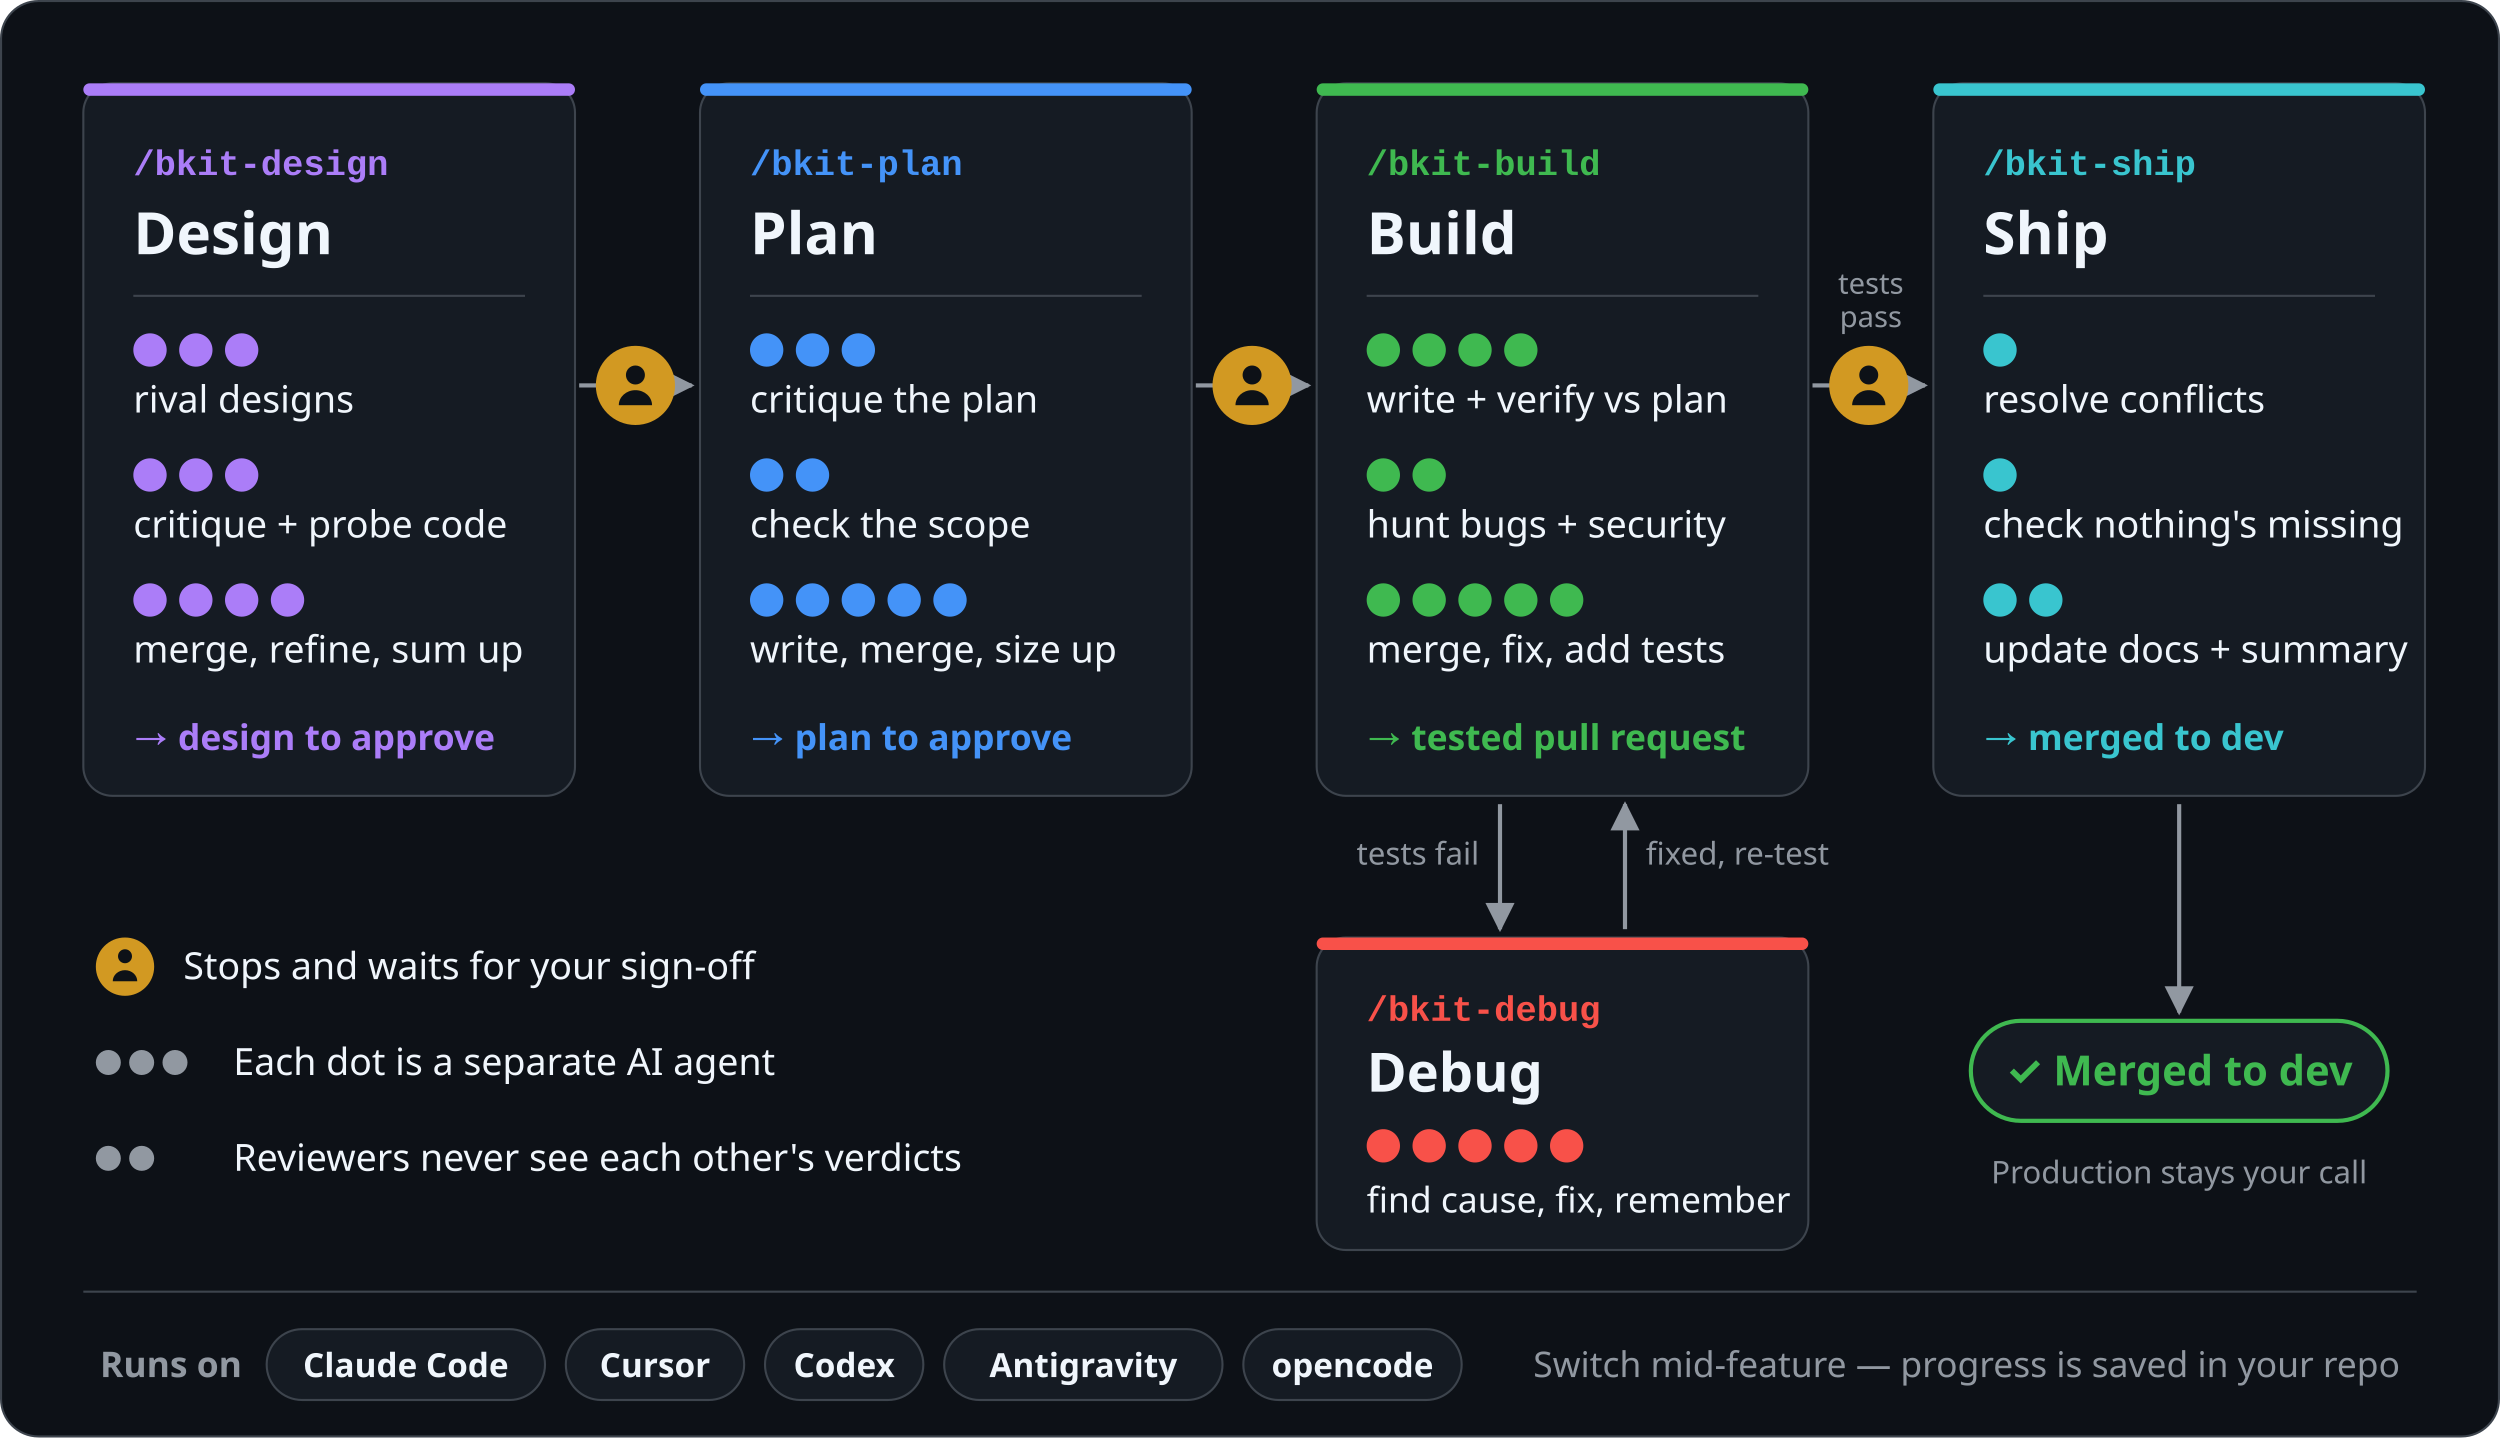
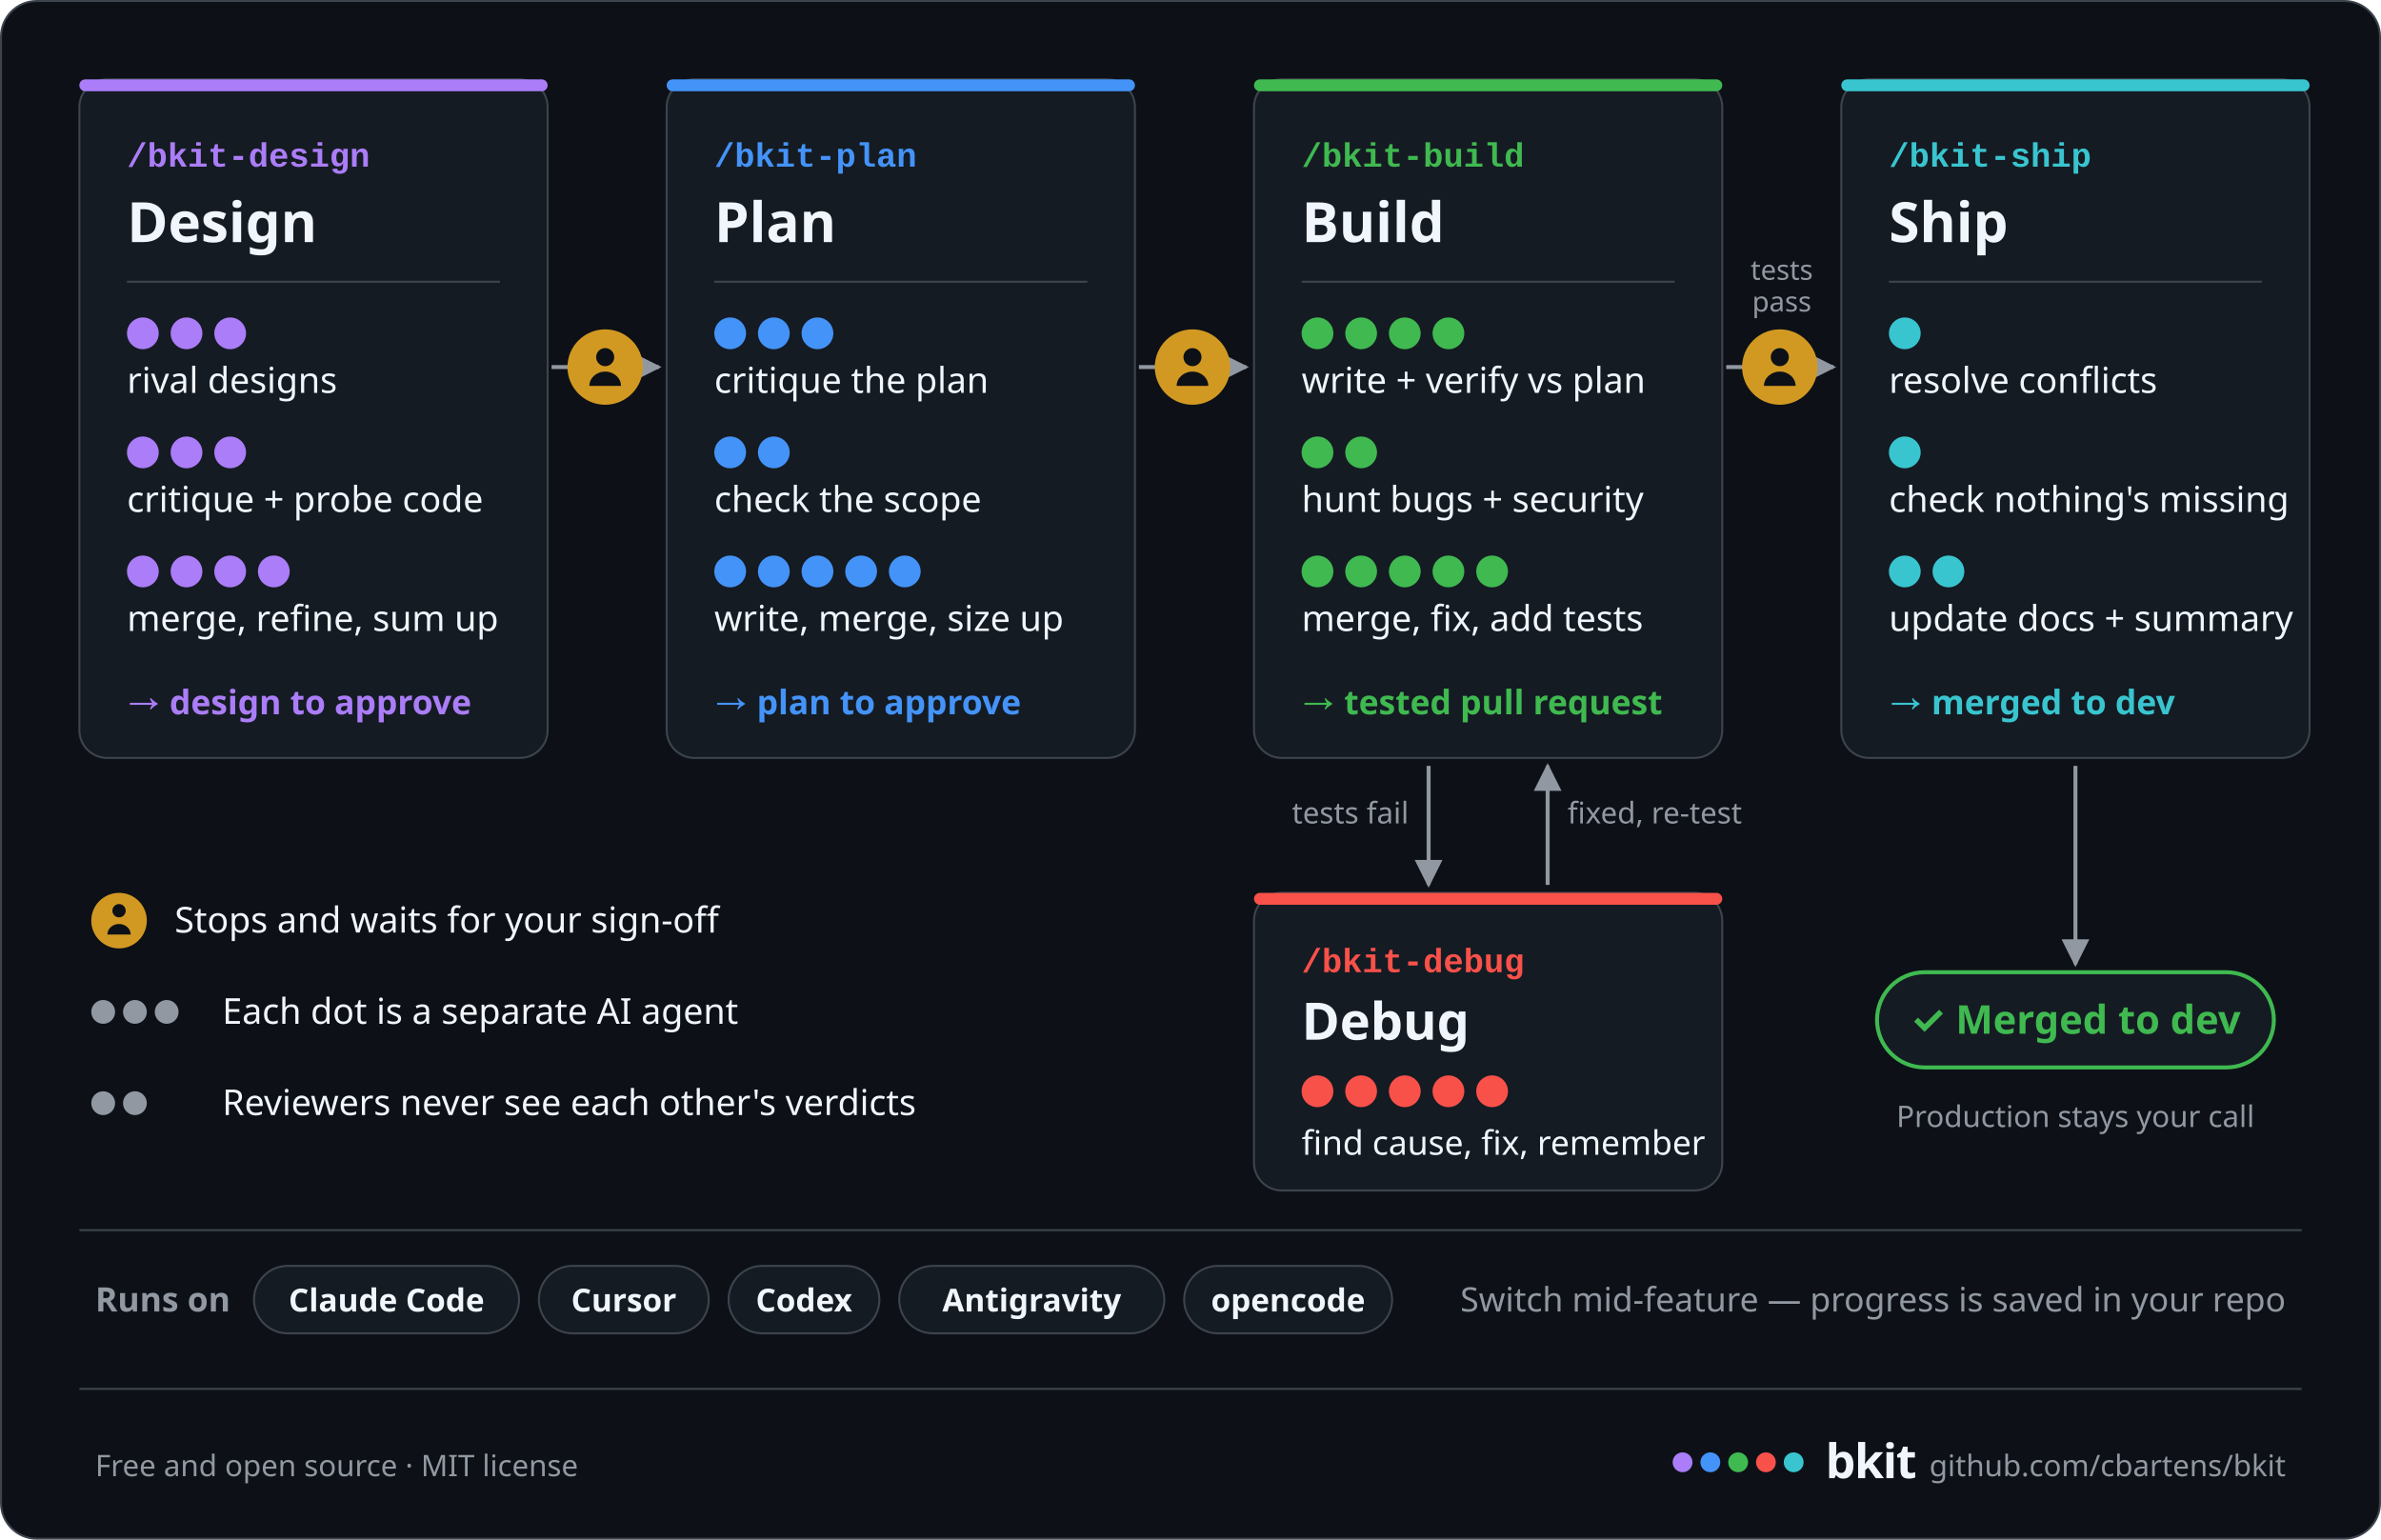
- <svg xmlns="http://www.w3.org/2000/svg" width="1200" height="690" viewBox="0 0 1200 690" role="img" aria-label="The bkit pipeline: design, plan, build and ship, with debug fixing failed tests. Each dot is one of 40 AI agents: 10 in design, 10 in plan, 11 in build, 5 in debug and 4 in ship. It waits for your sign-off after design, after plan and before merge, merges into dev, and leaves production to you. Runs on Claude Code, Cursor, Codex, Antigravity and opencode.">
+ <svg xmlns="http://www.w3.org/2000/svg" width="1200" height="776" viewBox="0 0 1200 776" role="img" aria-label="The bkit pipeline: design, plan, build and ship, with debug fixing failed tests. Each dot is one of 40 AI agents: 10 in design, 10 in plan, 11 in build, 5 in debug and 4 in ship. It waits for your sign-off after design, after plan and before merge, merges into dev, and leaves production to you. Runs on Claude Code, Cursor, Codex, Antigravity and opencode.">
  <defs>
    <marker id="ah" viewBox="0 0 10 10" refX="9" refY="5" markerWidth="7" markerHeight="7" orient="auto-start-reverse">
      <path d="M0,0 L10,5 L0,10 z" fill="#9198a1" />
    </marker>
  </defs>
-   <rect x="0.5" y="0.5" width="1199" height="689" rx="18" fill="#0d1117" stroke="#3d444d" />
+   <rect x="0.5" y="0.5" width="1199" height="775" rx="18" fill="#0d1117" stroke="#3d444d" />
  <rect x="40" y="40" width="236" height="342" rx="14" fill="#151b23" stroke="#3d444d" />
  <rect x="40" y="40" width="236" height="6" rx="3" fill="#ab7df8" />
  <text x="64" y="84" font-family="ui-monospace, SFMono-Regular, 'SF Mono', Menlo, Consolas, 'Liberation Mono', monospace" font-size="17" font-weight="600" fill="#ab7df8" text-anchor="start">/bkit-design</text>
  <text x="64" y="122" font-family="-apple-system, BlinkMacSystemFont, 'Segoe UI', 'Noto Sans', Helvetica, Arial, sans-serif" font-size="28" font-weight="700" fill="#f0f6fc" text-anchor="start">Design</text>
  <line x1="64" y1="142" x2="252" y2="142" stroke="#3d444d" />
  <circle cx="72" cy="168" r="8" fill="#ab7df8" />
  <circle cx="94" cy="168" r="8" fill="#ab7df8" />
  <circle cx="116" cy="168" r="8" fill="#ab7df8" />
  <text x="64" y="198" font-family="-apple-system, BlinkMacSystemFont, 'Segoe UI', 'Noto Sans', Helvetica, Arial, sans-serif" font-size="18" font-weight="400" fill="#f0f6fc" text-anchor="start">rival designs</text>
  <circle cx="72" cy="228" r="8" fill="#ab7df8" />
  <circle cx="94" cy="228" r="8" fill="#ab7df8" />
  <circle cx="116" cy="228" r="8" fill="#ab7df8" />
  <text x="64" y="258" font-family="-apple-system, BlinkMacSystemFont, 'Segoe UI', 'Noto Sans', Helvetica, Arial, sans-serif" font-size="18" font-weight="400" fill="#f0f6fc" text-anchor="start">critique + probe code</text>
  <circle cx="72" cy="288" r="8" fill="#ab7df8" />
  <circle cx="94" cy="288" r="8" fill="#ab7df8" />
  <circle cx="116" cy="288" r="8" fill="#ab7df8" />
  <circle cx="138" cy="288" r="8" fill="#ab7df8" />
  <text x="64" y="318" font-family="-apple-system, BlinkMacSystemFont, 'Segoe UI', 'Noto Sans', Helvetica, Arial, sans-serif" font-size="18" font-weight="400" fill="#f0f6fc" text-anchor="start">merge, refine, sum up</text>
  <text x="64" y="360" font-family="-apple-system, BlinkMacSystemFont, 'Segoe UI', 'Noto Sans', Helvetica, Arial, sans-serif" font-size="17" font-weight="700" fill="#ab7df8" text-anchor="start">→ design to approve</text>
  <rect x="336" y="40" width="236" height="342" rx="14" fill="#151b23" stroke="#3d444d" />
  <rect x="336" y="40" width="236" height="6" rx="3" fill="#4493f8" />
  <text x="360" y="84" font-family="ui-monospace, SFMono-Regular, 'SF Mono', Menlo, Consolas, 'Liberation Mono', monospace" font-size="17" font-weight="600" fill="#4493f8" text-anchor="start">/bkit-plan</text>
  <text x="360" y="122" font-family="-apple-system, BlinkMacSystemFont, 'Segoe UI', 'Noto Sans', Helvetica, Arial, sans-serif" font-size="28" font-weight="700" fill="#f0f6fc" text-anchor="start">Plan</text>
  <line x1="360" y1="142" x2="548" y2="142" stroke="#3d444d" />
  <circle cx="368" cy="168" r="8" fill="#4493f8" />
  <circle cx="390" cy="168" r="8" fill="#4493f8" />
  <circle cx="412" cy="168" r="8" fill="#4493f8" />
  <text x="360" y="198" font-family="-apple-system, BlinkMacSystemFont, 'Segoe UI', 'Noto Sans', Helvetica, Arial, sans-serif" font-size="18" font-weight="400" fill="#f0f6fc" text-anchor="start">critique the plan</text>
  <circle cx="368" cy="228" r="8" fill="#4493f8" />
  <circle cx="390" cy="228" r="8" fill="#4493f8" />
  <text x="360" y="258" font-family="-apple-system, BlinkMacSystemFont, 'Segoe UI', 'Noto Sans', Helvetica, Arial, sans-serif" font-size="18" font-weight="400" fill="#f0f6fc" text-anchor="start">check the scope</text>
  <circle cx="368" cy="288" r="8" fill="#4493f8" />
  <circle cx="390" cy="288" r="8" fill="#4493f8" />
  <circle cx="412" cy="288" r="8" fill="#4493f8" />
  <circle cx="434" cy="288" r="8" fill="#4493f8" />
  <circle cx="456" cy="288" r="8" fill="#4493f8" />
  <text x="360" y="318" font-family="-apple-system, BlinkMacSystemFont, 'Segoe UI', 'Noto Sans', Helvetica, Arial, sans-serif" font-size="18" font-weight="400" fill="#f0f6fc" text-anchor="start">write, merge, size up</text>
  <text x="360" y="360" font-family="-apple-system, BlinkMacSystemFont, 'Segoe UI', 'Noto Sans', Helvetica, Arial, sans-serif" font-size="17" font-weight="700" fill="#4493f8" text-anchor="start">→ plan to approve</text>
  <rect x="632" y="40" width="236" height="342" rx="14" fill="#151b23" stroke="#3d444d" />
  <rect x="632" y="40" width="236" height="6" rx="3" fill="#3fb950" />
  <text x="656" y="84" font-family="ui-monospace, SFMono-Regular, 'SF Mono', Menlo, Consolas, 'Liberation Mono', monospace" font-size="17" font-weight="600" fill="#3fb950" text-anchor="start">/bkit-build</text>
  <text x="656" y="122" font-family="-apple-system, BlinkMacSystemFont, 'Segoe UI', 'Noto Sans', Helvetica, Arial, sans-serif" font-size="28" font-weight="700" fill="#f0f6fc" text-anchor="start">Build</text>
  <line x1="656" y1="142" x2="844" y2="142" stroke="#3d444d" />
  <circle cx="664" cy="168" r="8" fill="#3fb950" />
  <circle cx="686" cy="168" r="8" fill="#3fb950" />
  <circle cx="708" cy="168" r="8" fill="#3fb950" />
  <circle cx="730" cy="168" r="8" fill="#3fb950" />
  <text x="656" y="198" font-family="-apple-system, BlinkMacSystemFont, 'Segoe UI', 'Noto Sans', Helvetica, Arial, sans-serif" font-size="18" font-weight="400" fill="#f0f6fc" text-anchor="start">write + verify vs plan</text>
  <circle cx="664" cy="228" r="8" fill="#3fb950" />
  <circle cx="686" cy="228" r="8" fill="#3fb950" />
  <text x="656" y="258" font-family="-apple-system, BlinkMacSystemFont, 'Segoe UI', 'Noto Sans', Helvetica, Arial, sans-serif" font-size="18" font-weight="400" fill="#f0f6fc" text-anchor="start">hunt bugs + security</text>
  <circle cx="664" cy="288" r="8" fill="#3fb950" />
  <circle cx="686" cy="288" r="8" fill="#3fb950" />
  <circle cx="708" cy="288" r="8" fill="#3fb950" />
  <circle cx="730" cy="288" r="8" fill="#3fb950" />
  <circle cx="752" cy="288" r="8" fill="#3fb950" />
  <text x="656" y="318" font-family="-apple-system, BlinkMacSystemFont, 'Segoe UI', 'Noto Sans', Helvetica, Arial, sans-serif" font-size="18" font-weight="400" fill="#f0f6fc" text-anchor="start">merge, fix, add tests</text>
  <text x="656" y="360" font-family="-apple-system, BlinkMacSystemFont, 'Segoe UI', 'Noto Sans', Helvetica, Arial, sans-serif" font-size="17" font-weight="700" fill="#3fb950" text-anchor="start">→ tested pull request</text>
  <rect x="928" y="40" width="236" height="342" rx="14" fill="#151b23" stroke="#3d444d" />
  <rect x="928" y="40" width="236" height="6" rx="3" fill="#39c5cf" />
  <text x="952" y="84" font-family="ui-monospace, SFMono-Regular, 'SF Mono', Menlo, Consolas, 'Liberation Mono', monospace" font-size="17" font-weight="600" fill="#39c5cf" text-anchor="start">/bkit-ship</text>
  <text x="952" y="122" font-family="-apple-system, BlinkMacSystemFont, 'Segoe UI', 'Noto Sans', Helvetica, Arial, sans-serif" font-size="28" font-weight="700" fill="#f0f6fc" text-anchor="start">Ship</text>
  <line x1="952" y1="142" x2="1140" y2="142" stroke="#3d444d" />
  <circle cx="960" cy="168" r="8" fill="#39c5cf" />
  <text x="952" y="198" font-family="-apple-system, BlinkMacSystemFont, 'Segoe UI', 'Noto Sans', Helvetica, Arial, sans-serif" font-size="18" font-weight="400" fill="#f0f6fc" text-anchor="start">resolve conflicts</text>
  <circle cx="960" cy="228" r="8" fill="#39c5cf" />
  <text x="952" y="258" font-family="-apple-system, BlinkMacSystemFont, 'Segoe UI', 'Noto Sans', Helvetica, Arial, sans-serif" font-size="18" font-weight="400" fill="#f0f6fc" text-anchor="start">check nothing's missing</text>
  <circle cx="960" cy="288" r="8" fill="#39c5cf" />
  <circle cx="982" cy="288" r="8" fill="#39c5cf" />
  <text x="952" y="318" font-family="-apple-system, BlinkMacSystemFont, 'Segoe UI', 'Noto Sans', Helvetica, Arial, sans-serif" font-size="18" font-weight="400" fill="#f0f6fc" text-anchor="start">update docs + summary</text>
  <text x="952" y="360" font-family="-apple-system, BlinkMacSystemFont, 'Segoe UI', 'Noto Sans', Helvetica, Arial, sans-serif" font-size="17" font-weight="700" fill="#39c5cf" text-anchor="start">→ merged to dev</text>
  <line x1="278" y1="185" x2="332" y2="185" stroke="#9198a1" stroke-width="2" marker-end="url(#ah)" />
  <circle cx="305" cy="185" r="19" fill="#d29922" />
  <circle cx="305" cy="180" r="4.56" fill="#0d1117" />
  <path d="M297.02 194.5 a7.98 7.22 0 0 1 15.96 0 z" fill="#0d1117" />
  <line x1="574" y1="185" x2="628" y2="185" stroke="#9198a1" stroke-width="2" marker-end="url(#ah)" />
  <circle cx="601" cy="185" r="19" fill="#d29922" />
  <circle cx="601" cy="180" r="4.56" fill="#0d1117" />
  <path d="M593.02 194.5 a7.98 7.22 0 0 1 15.96 0 z" fill="#0d1117" />
  <line x1="870" y1="185" x2="924" y2="185" stroke="#9198a1" stroke-width="2" marker-end="url(#ah)" />
  <circle cx="897" cy="185" r="19" fill="#d29922" />
  <circle cx="897" cy="180" r="4.56" fill="#0d1117" />
  <path d="M889.02 194.5 a7.98 7.22 0 0 1 15.96 0 z" fill="#0d1117" />
  <text x="898" y="141" font-family="-apple-system, BlinkMacSystemFont, 'Segoe UI', 'Noto Sans', Helvetica, Arial, sans-serif" font-size="14" font-weight="400" fill="#9198a1" text-anchor="middle">tests</text>
  <text x="898" y="157" font-family="-apple-system, BlinkMacSystemFont, 'Segoe UI', 'Noto Sans', Helvetica, Arial, sans-serif" font-size="14" font-weight="400" fill="#9198a1" text-anchor="middle">pass</text>
  <line x1="720" y1="386" x2="720" y2="446" stroke="#9198a1" stroke-width="2" marker-end="url(#ah)" />
  <line x1="780" y1="446" x2="780" y2="386" stroke="#9198a1" stroke-width="2" marker-end="url(#ah)" />
  <text x="710" y="415" font-family="-apple-system, BlinkMacSystemFont, 'Segoe UI', 'Noto Sans', Helvetica, Arial, sans-serif" font-size="15" font-weight="400" fill="#9198a1" text-anchor="end">tests fail</text>
  <text x="790" y="415" font-family="-apple-system, BlinkMacSystemFont, 'Segoe UI', 'Noto Sans', Helvetica, Arial, sans-serif" font-size="15" font-weight="400" fill="#9198a1" text-anchor="start">fixed, re-test</text>
  <rect x="632" y="450" width="236" height="150" rx="14" fill="#151b23" stroke="#3d444d" />
  <rect x="632" y="450" width="236" height="6" rx="3" fill="#f85149" />
  <text x="656" y="490" font-family="ui-monospace, SFMono-Regular, 'SF Mono', Menlo, Consolas, 'Liberation Mono', monospace" font-size="17" font-weight="600" fill="#f85149" text-anchor="start">/bkit-debug</text>
  <text x="656" y="524" font-family="-apple-system, BlinkMacSystemFont, 'Segoe UI', 'Noto Sans', Helvetica, Arial, sans-serif" font-size="26" font-weight="700" fill="#f0f6fc" text-anchor="start">Debug</text>
  <circle cx="664" cy="550" r="8" fill="#f85149" />
  <circle cx="686" cy="550" r="8" fill="#f85149" />
  <circle cx="708" cy="550" r="8" fill="#f85149" />
  <circle cx="730" cy="550" r="8" fill="#f85149" />
  <circle cx="752" cy="550" r="8" fill="#f85149" />
  <text x="656" y="582" font-family="-apple-system, BlinkMacSystemFont, 'Segoe UI', 'Noto Sans', Helvetica, Arial, sans-serif" font-size="17" font-weight="400" fill="#f0f6fc" text-anchor="start">find cause, fix, remember</text>
  <line x1="1046" y1="386" x2="1046" y2="486" stroke="#9198a1" stroke-width="2" marker-end="url(#ah)" />
  <rect x="946" y="490" width="200" height="48" rx="24" fill="#151b23" stroke="#3fb950" stroke-width="2" />
  <text x="1046" y="521" font-family="-apple-system, BlinkMacSystemFont, 'Segoe UI', 'Noto Sans', Helvetica, Arial, sans-serif" font-size="20" font-weight="700" fill="#3fb950" text-anchor="middle">✓ Merged to dev</text>
  <text x="1046" y="568" font-family="-apple-system, BlinkMacSystemFont, 'Segoe UI', 'Noto Sans', Helvetica, Arial, sans-serif" font-size="15" font-weight="400" fill="#9198a1" text-anchor="middle">Production stays your call</text>
  <circle cx="60" cy="464" r="14" fill="#d29922" />
  <circle cx="60" cy="459" r="3.36" fill="#0d1117" />
  <path d="M54.12 471 a5.88 5.32 0 0 1 11.76 0 z" fill="#0d1117" />
  <text x="88" y="470" font-family="-apple-system, BlinkMacSystemFont, 'Segoe UI', 'Noto Sans', Helvetica, Arial, sans-serif" font-size="18" font-weight="400" fill="#f0f6fc" text-anchor="start">Stops and waits for your sign-off</text>
  <circle cx="52" cy="510" r="6" fill="#9198a1" />
  <circle cx="68" cy="510" r="6" fill="#9198a1" />
  <circle cx="84" cy="510" r="6" fill="#9198a1" />
  <text x="112" y="516" font-family="-apple-system, BlinkMacSystemFont, 'Segoe UI', 'Noto Sans', Helvetica, Arial, sans-serif" font-size="18" font-weight="400" fill="#f0f6fc" text-anchor="start">Each dot is a separate AI agent</text>
  <circle cx="52" cy="556" r="6" fill="#9198a1" />
  <circle cx="68" cy="556" r="6" fill="#9198a1" />
  <text x="112" y="562" font-family="-apple-system, BlinkMacSystemFont, 'Segoe UI', 'Noto Sans', Helvetica, Arial, sans-serif" font-size="18" font-weight="400" fill="#f0f6fc" text-anchor="start">Reviewers never see each other's verdicts</text>
  <line x1="40" y1="620" x2="1160" y2="620" stroke="#3d444d" />
  <text x="48" y="661" font-family="-apple-system, BlinkMacSystemFont, 'Segoe UI', 'Noto Sans', Helvetica, Arial, sans-serif" font-size="17" font-weight="600" fill="#9198a1" text-anchor="start">Runs on</text>
  <rect x="128" y="638" width="133.6" height="34" rx="17" fill="#151b23" stroke="#3d444d" />
  <text x="194.8" y="661" font-family="-apple-system, BlinkMacSystemFont, 'Segoe UI', 'Noto Sans', Helvetica, Arial, sans-serif" font-size="16" font-weight="600" fill="#f0f6fc" text-anchor="middle">Claude Code</text>
  <rect x="271.6" y="638" width="85.6" height="34" rx="17" fill="#151b23" stroke="#3d444d" />
  <text x="314.4" y="661" font-family="-apple-system, BlinkMacSystemFont, 'Segoe UI', 'Noto Sans', Helvetica, Arial, sans-serif" font-size="16" font-weight="600" fill="#f0f6fc" text-anchor="middle">Cursor</text>
  <rect x="367.2" y="638" width="76" height="34" rx="17" fill="#151b23" stroke="#3d444d" />
  <text x="405.2" y="661" font-family="-apple-system, BlinkMacSystemFont, 'Segoe UI', 'Noto Sans', Helvetica, Arial, sans-serif" font-size="16" font-weight="600" fill="#f0f6fc" text-anchor="middle">Codex</text>
  <rect x="453.2" y="638" width="133.6" height="34" rx="17" fill="#151b23" stroke="#3d444d" />
  <text x="520" y="661" font-family="-apple-system, BlinkMacSystemFont, 'Segoe UI', 'Noto Sans', Helvetica, Arial, sans-serif" font-size="16" font-weight="600" fill="#f0f6fc" text-anchor="middle">Antigravity</text>
  <rect x="596.8" y="638" width="104.8" height="34" rx="17" fill="#151b23" stroke="#3d444d" />
  <text x="649.2" y="661" font-family="-apple-system, BlinkMacSystemFont, 'Segoe UI', 'Noto Sans', Helvetica, Arial, sans-serif" font-size="16" font-weight="600" fill="#f0f6fc" text-anchor="middle">opencode</text>
  <text x="1152" y="661" font-family="-apple-system, BlinkMacSystemFont, 'Segoe UI', 'Noto Sans', Helvetica, Arial, sans-serif" font-size="17" font-weight="400" fill="#9198a1" text-anchor="end">Switch mid-feature — progress is saved in your repo</text>
+   <line x1="40" y1="700" x2="1160" y2="700" stroke="#3d444d" />
+   <circle cx="848" cy="737" r="5" fill="#ab7df8" />
+   <circle cx="862" cy="737" r="5" fill="#4493f8" />
+   <circle cx="876" cy="737" r="5" fill="#3fb950" />
+   <circle cx="890" cy="737" r="5" fill="#f85149" />
+   <circle cx="904" cy="737" r="5" fill="#39c5cf" />
+   <text x="48" y="744" font-family="-apple-system, BlinkMacSystemFont, 'Segoe UI', 'Noto Sans', Helvetica, Arial, sans-serif" font-size="15" font-weight="400" fill="#9198a1" text-anchor="start">Free and open source  ·  MIT license</text>
+   <text x="920" y="745" font-family="-apple-system, BlinkMacSystemFont, 'Segoe UI', 'Noto Sans', Helvetica, Arial, sans-serif" font-size="24" font-weight="800" fill="#f0f6fc" text-anchor="start" letter-spacing="-0.6">bkit</text>
+   <text x="1152" y="744" font-family="-apple-system, BlinkMacSystemFont, 'Segoe UI', 'Noto Sans', Helvetica, Arial, sans-serif" font-size="15" font-weight="400" fill="#9198a1" text-anchor="end">github.com/cbartens/bkit</text>
</svg>
